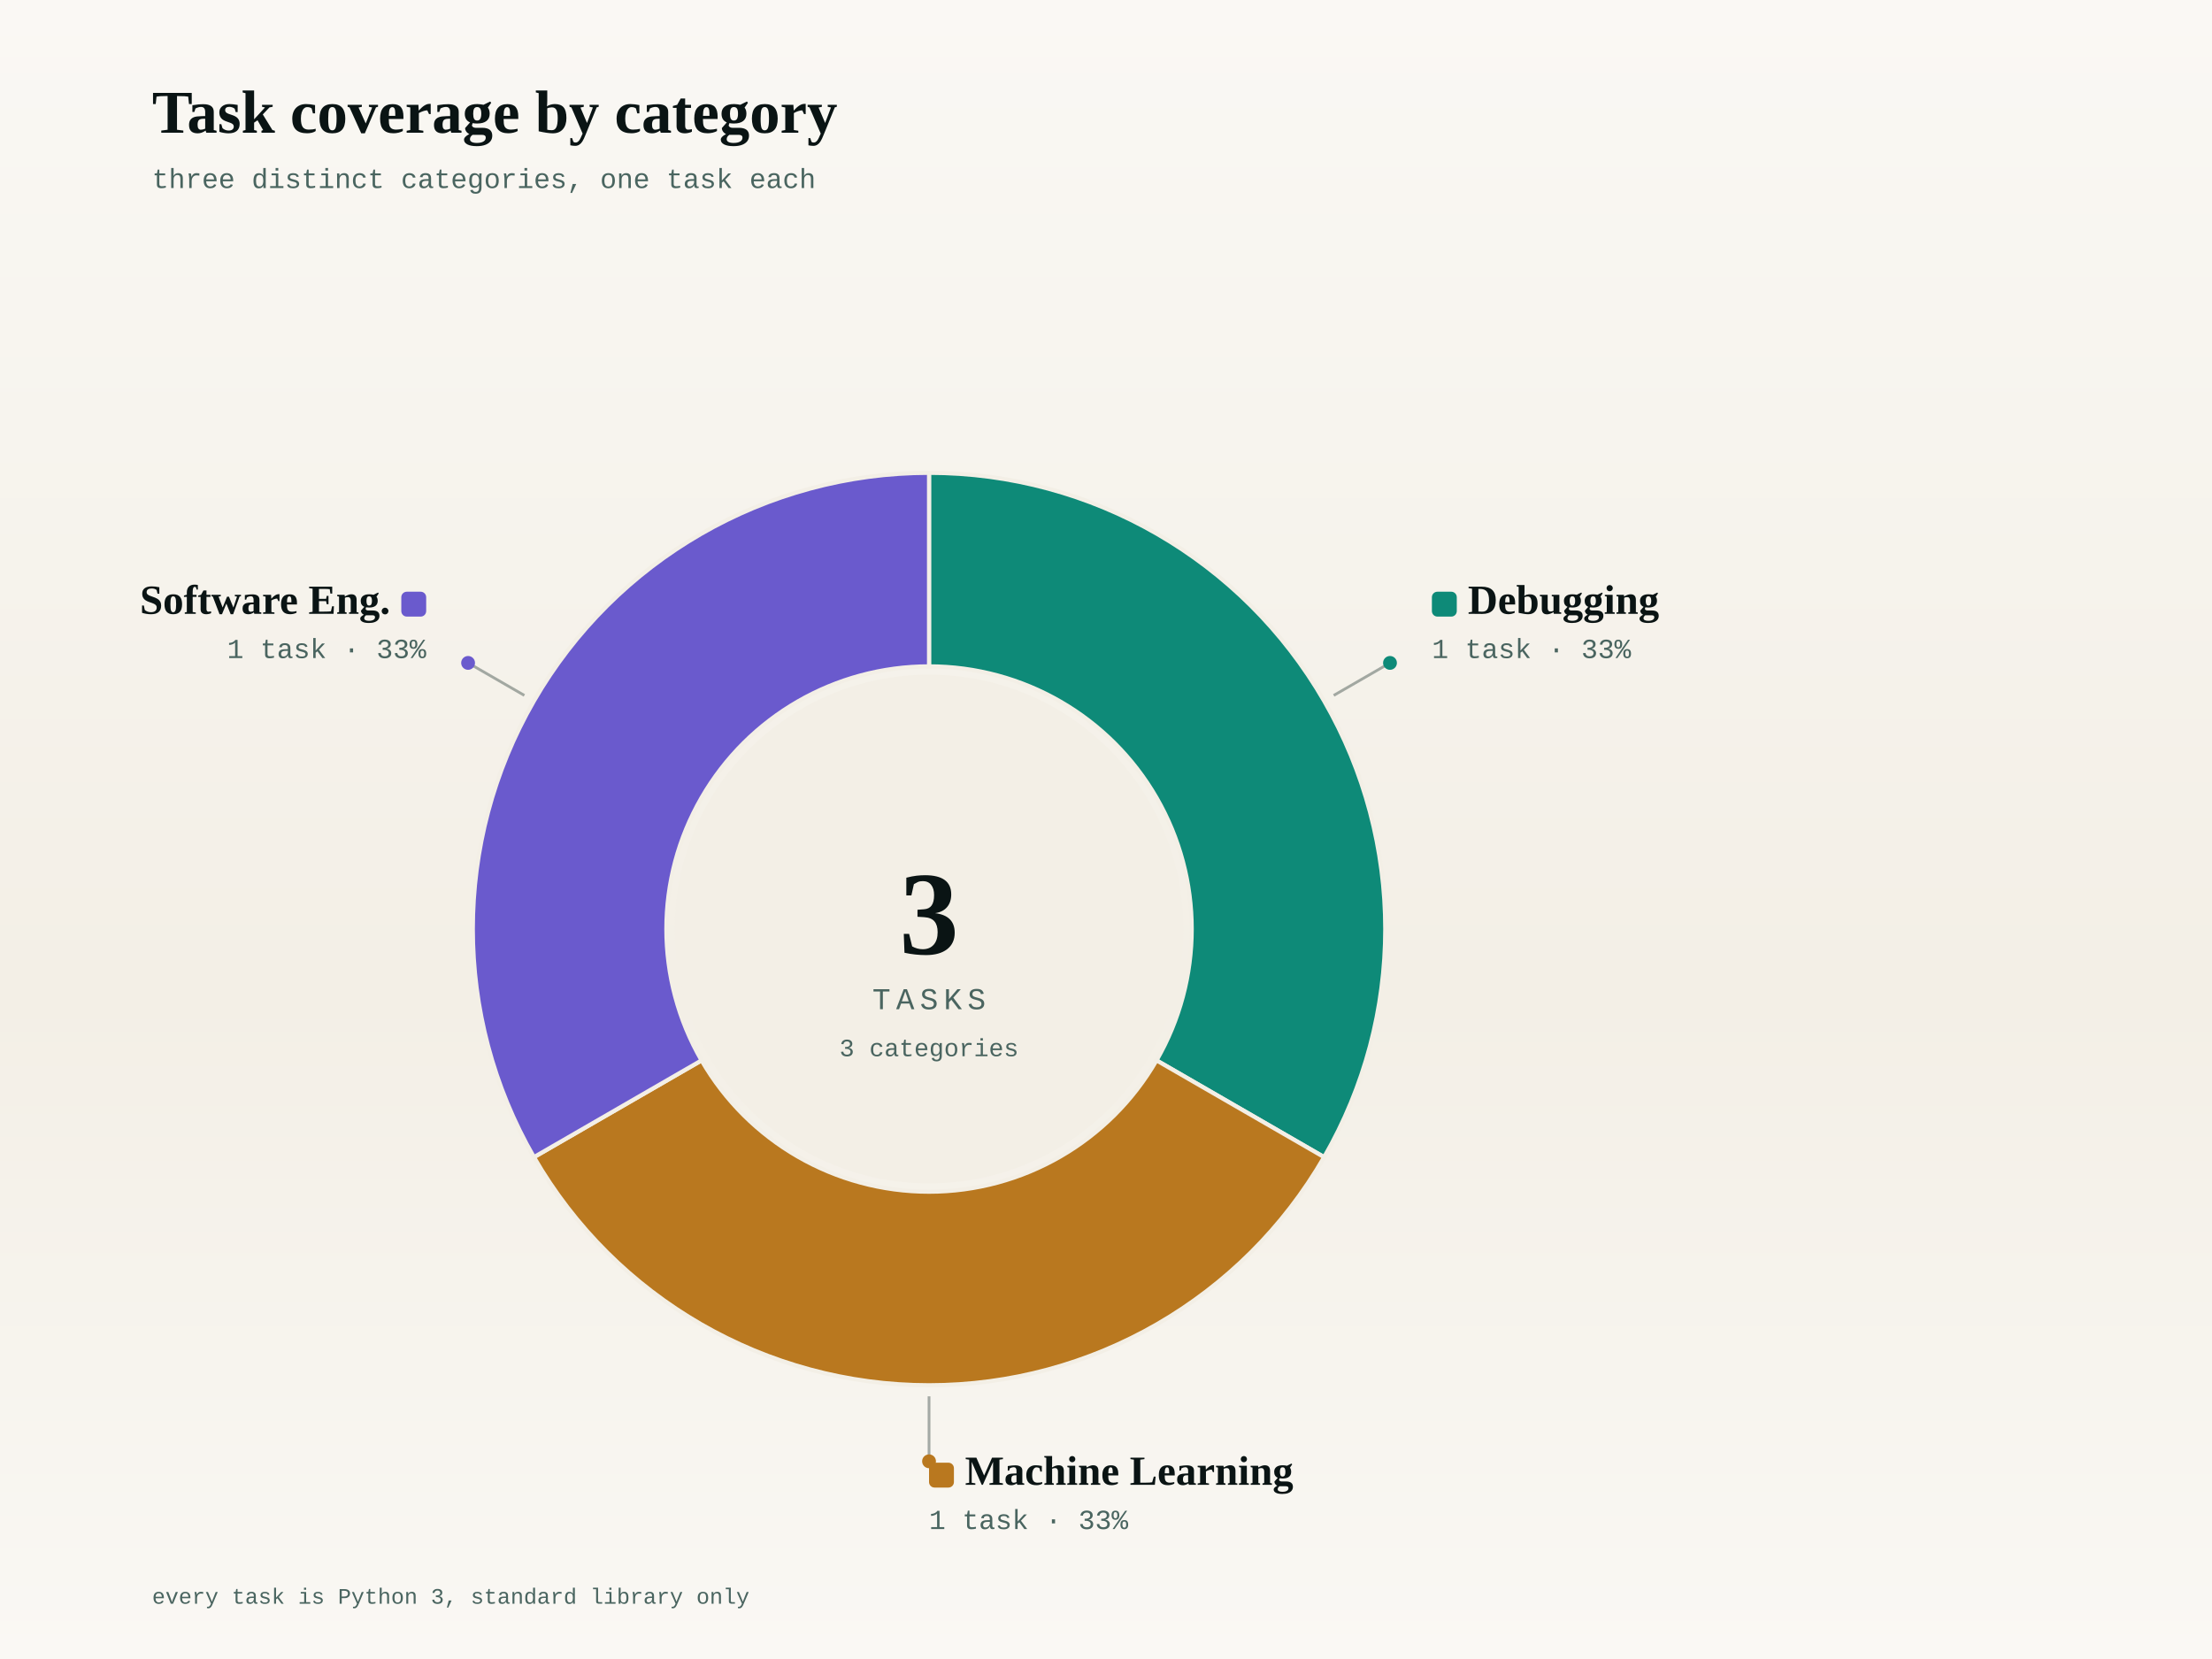
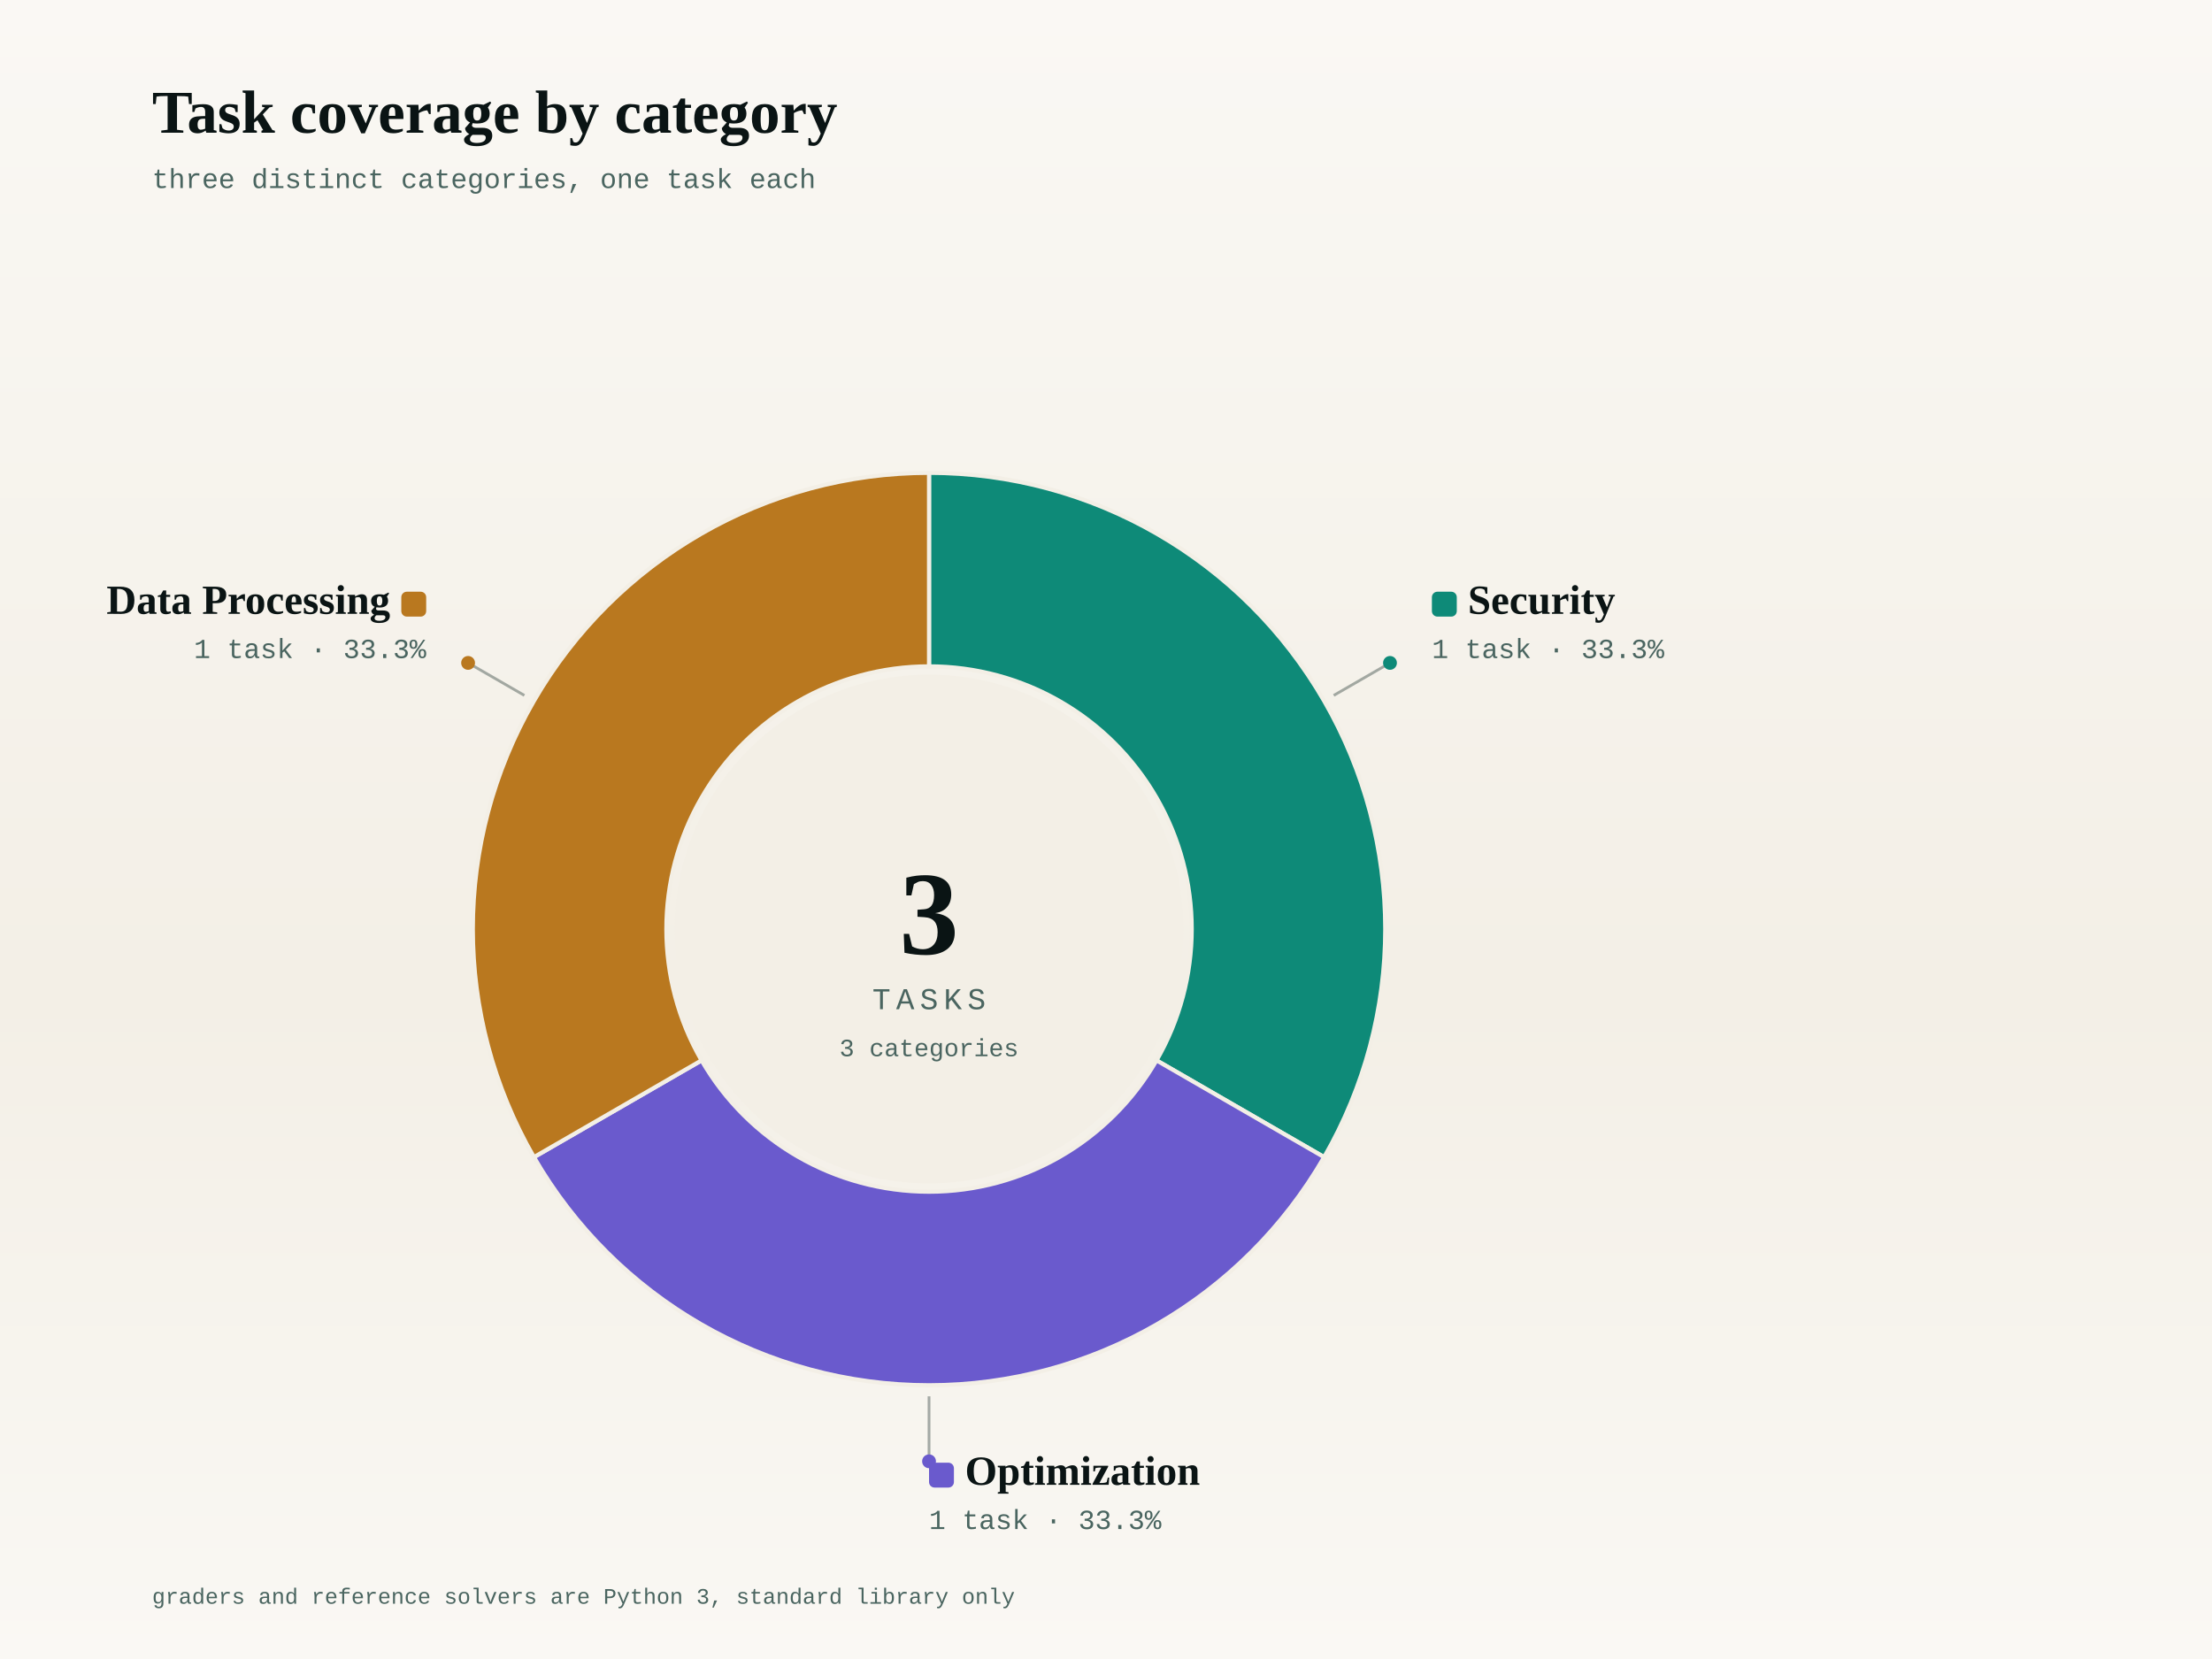
<svg xmlns="http://www.w3.org/2000/svg" viewBox="0 0 1600 1200" width="1600" height="1200" role="img" aria-label="Task coverage by category. three distinct categories, one task each">
  <defs>
    <linearGradient id="bg" x1="0" y1="0" x2="0" y2="1">
      <stop offset="0%" stop-color="#faf8f4" />
      <stop offset="60%" stop-color="#f3efe6" />
      <stop offset="100%" stop-color="#faf8f4" />
    </linearGradient>
    <pattern id="hatch" width="8" height="8" patternUnits="userSpaceOnUse" patternTransform="rotate(45)">
      <rect width="8" height="8" fill="#b9781f" />
      <line x1="0" y1="0" x2="0" y2="8" stroke="rgba(255,255,255,0.55)" stroke-width="3" />
    </pattern>
    <filter id="glow" x="-50%" y="-50%" width="200%" height="200%">
      <feGaussianBlur stdDeviation="6" />
    </filter>
  </defs>
  <rect width="1600" height="1200" fill="url(#bg)" />
  <text x="110" y="96" font-family="Georgia, 'Iowan Old Style', 'Times New Roman', ui-serif, serif" font-size="44" font-weight="bold" fill="#0a1414">Task coverage by category</text>
  <text x="110" y="136" font-family="'JetBrains Mono','SF Mono','Berkeley Mono',ui-monospace,'Courier New',monospace" font-size="20" fill="#4a6560">three distinct categories, one task each</text>
  <path d="M 672.00 342.00 A 330 330 0 0 1 957.79 837.00 L 836.54 767.00 A 190 190 0 0 0 672.00 482.00 Z" fill="#0e8a78" stroke="#f3efe6" stroke-width="3" />
  <line x1="964.72" y1="503.00" x2="1005.42" y2="479.50" stroke="rgba(10,30,28,0.35)" stroke-width="2" />
  <circle cx="1005.42" cy="479.50" r="5" fill="#0e8a78" />
  <rect x="1035.73" y="428.00" width="18" height="18" rx="4" fill="#0e8a78" />
-   <text x="1061.73" y="444.00" text-anchor="start" font-family="Georgia, 'Iowan Old Style', 'Times New Roman', ui-serif, serif" font-size="30" font-weight="bold" fill="#0a1414">Debugging</text>
-   <text x="1035.73" y="476.00" text-anchor="start" font-family="'JetBrains Mono','SF Mono','Berkeley Mono',ui-monospace,'Courier New',monospace" font-size="20" fill="#4a6560">1 task · 33%</text>
-   <path d="M 957.79 837.00 A 330 330 0 0 1 386.21 837.00 L 507.46 767.00 A 190 190 0 0 0 836.54 767.00 Z" fill="#b9781f" stroke="#f3efe6" stroke-width="3" />
+   <text x="1061.73" y="444.00" text-anchor="start" font-family="Georgia, 'Iowan Old Style', 'Times New Roman', ui-serif, serif" font-size="30" font-weight="bold" fill="#0a1414">Security</text>
+   <text x="1035.73" y="476.00" text-anchor="start" font-family="'JetBrains Mono','SF Mono','Berkeley Mono',ui-monospace,'Courier New',monospace" font-size="20" fill="#4a6560">1 task · 33.3%</text>
+   <path d="M 957.79 837.00 A 330 330 0 0 1 386.21 837.00 L 507.46 767.00 A 190 190 0 0 0 836.54 767.00 Z" fill="#6a5acd" stroke="#f3efe6" stroke-width="3" />
  <line x1="672.00" y1="1010.00" x2="672.00" y2="1057.00" stroke="rgba(10,30,28,0.35)" stroke-width="2" />
-   <circle cx="672.00" cy="1057.00" r="5" fill="#b9781f" />
-   <rect x="672.00" y="1058.00" width="18" height="18" rx="4" fill="#b9781f" />
-   <text x="698.00" y="1074.00" text-anchor="start" font-family="Georgia, 'Iowan Old Style', 'Times New Roman', ui-serif, serif" font-size="30" font-weight="bold" fill="#0a1414">Machine Learning</text>
-   <text x="672.00" y="1106.00" text-anchor="start" font-family="'JetBrains Mono','SF Mono','Berkeley Mono',ui-monospace,'Courier New',monospace" font-size="20" fill="#4a6560">1 task · 33%</text>
-   <path d="M 386.21 837.00 A 330 330 0 0 1 672.00 342.00 L 672.00 482.00 A 190 190 0 0 0 507.46 767.00 Z" fill="#6a5acd" stroke="#f3efe6" stroke-width="3" />
+   <circle cx="672.00" cy="1057.00" r="5" fill="#6a5acd" />
+   <rect x="672.00" y="1058.00" width="18" height="18" rx="4" fill="#6a5acd" />
+   <text x="698.00" y="1074.00" text-anchor="start" font-family="Georgia, 'Iowan Old Style', 'Times New Roman', ui-serif, serif" font-size="30" font-weight="bold" fill="#0a1414">Optimization</text>
+   <text x="672.00" y="1106.00" text-anchor="start" font-family="'JetBrains Mono','SF Mono','Berkeley Mono',ui-monospace,'Courier New',monospace" font-size="20" fill="#4a6560">1 task · 33.3%</text>
+   <path d="M 386.21 837.00 A 330 330 0 0 1 672.00 342.00 L 672.00 482.00 A 190 190 0 0 0 507.46 767.00 Z" fill="#b9781f" stroke="#f3efe6" stroke-width="3" />
  <line x1="379.28" y1="503.00" x2="338.58" y2="479.50" stroke="rgba(10,30,28,0.35)" stroke-width="2" />
-   <circle cx="338.58" cy="479.50" r="5" fill="#6a5acd" />
-   <rect x="290.27" y="428.00" width="18" height="18" rx="4" fill="#6a5acd" />
-   <text x="282.27" y="444.00" text-anchor="end" font-family="Georgia, 'Iowan Old Style', 'Times New Roman', ui-serif, serif" font-size="30" font-weight="bold" fill="#0a1414">Software Eng.</text>
-   <text x="308.27" y="476.00" text-anchor="end" font-family="'JetBrains Mono','SF Mono','Berkeley Mono',ui-monospace,'Courier New',monospace" font-size="20" fill="#4a6560">1 task · 33%</text>
+   <circle cx="338.58" cy="479.50" r="5" fill="#b9781f" />
+   <rect x="290.27" y="428.00" width="18" height="18" rx="4" fill="#b9781f" />
+   <text x="282.27" y="444.00" text-anchor="end" font-family="Georgia, 'Iowan Old Style', 'Times New Roman', ui-serif, serif" font-size="30" font-weight="bold" fill="#0a1414">Data Processing</text>
+   <text x="308.27" y="476.00" text-anchor="end" font-family="'JetBrains Mono','SF Mono','Berkeley Mono',ui-monospace,'Courier New',monospace" font-size="20" fill="#4a6560">1 task · 33.3%</text>
  <circle cx="672" cy="672" r="184" fill="#f3efe6" />
  <text x="672" y="690" text-anchor="middle" font-family="Georgia, 'Iowan Old Style', 'Times New Roman', ui-serif, serif" font-size="86" font-weight="bold" fill="#0a1414">3</text>
  <text x="672" y="730" text-anchor="middle" font-family="'JetBrains Mono','SF Mono','Berkeley Mono',ui-monospace,'Courier New',monospace" font-size="22" fill="#4a6560" letter-spacing="4">TASKS</text>
  <text x="672" y="764" text-anchor="middle" font-family="'JetBrains Mono','SF Mono','Berkeley Mono',ui-monospace,'Courier New',monospace" font-size="18" fill="#4a6560">3 categories</text>
-   <text x="110" y="1160" font-family="'JetBrains Mono','SF Mono','Berkeley Mono',ui-monospace,'Courier New',monospace" font-size="16" fill="#4a6560">every task is Python 3, standard library only</text>
+   <text x="110" y="1160" font-family="'JetBrains Mono','SF Mono','Berkeley Mono',ui-monospace,'Courier New',monospace" font-size="16" fill="#4a6560">graders and reference solvers are Python 3, standard library only</text>
</svg>
